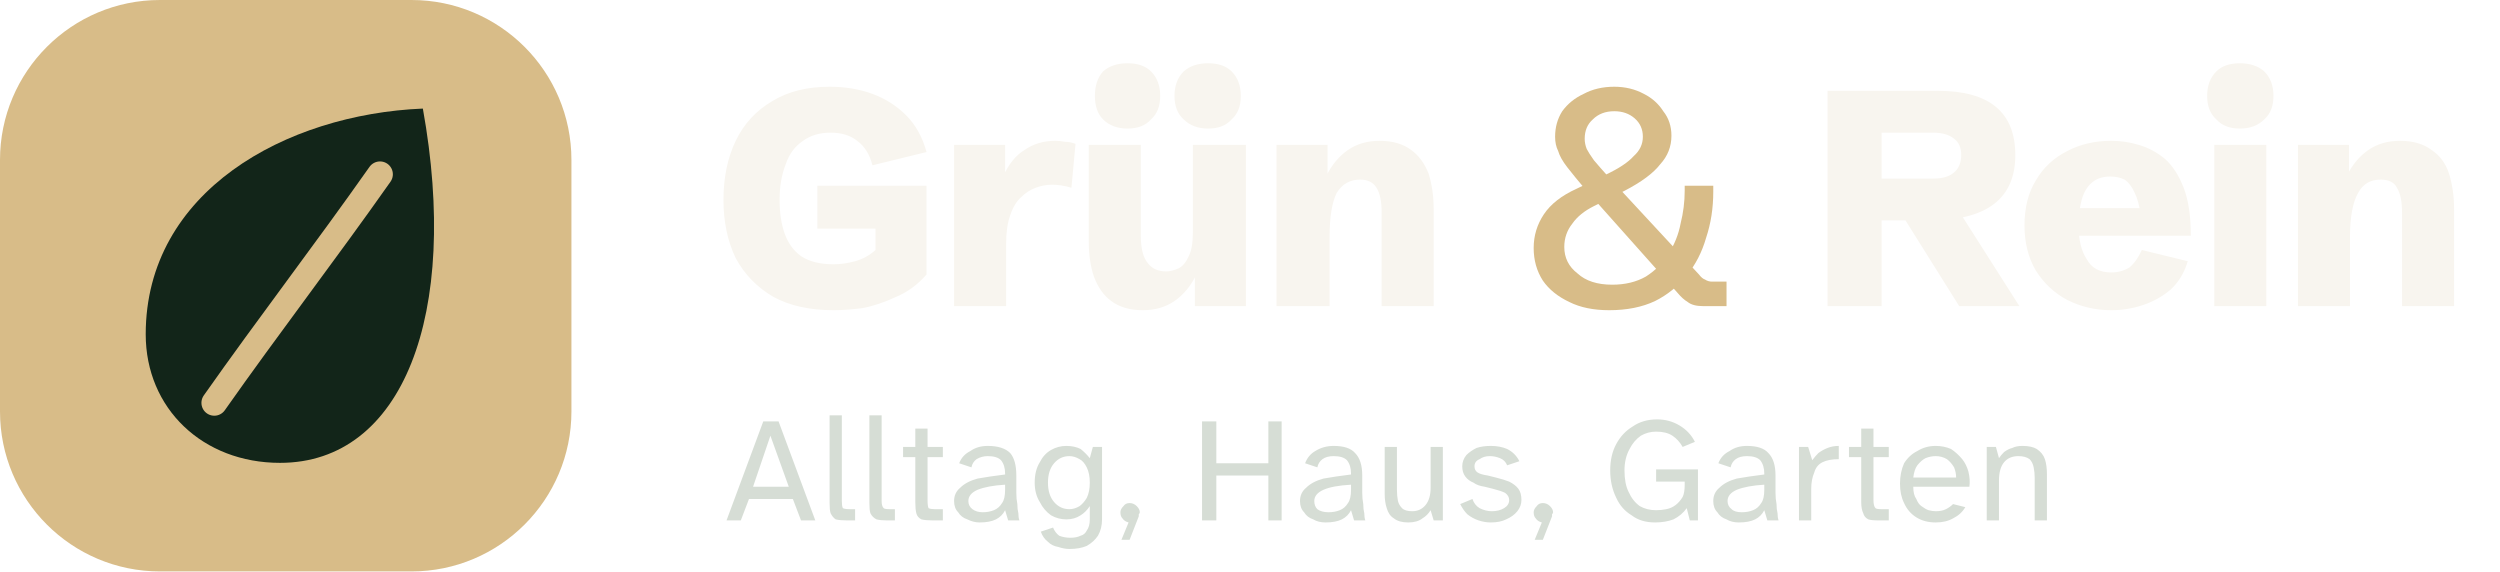
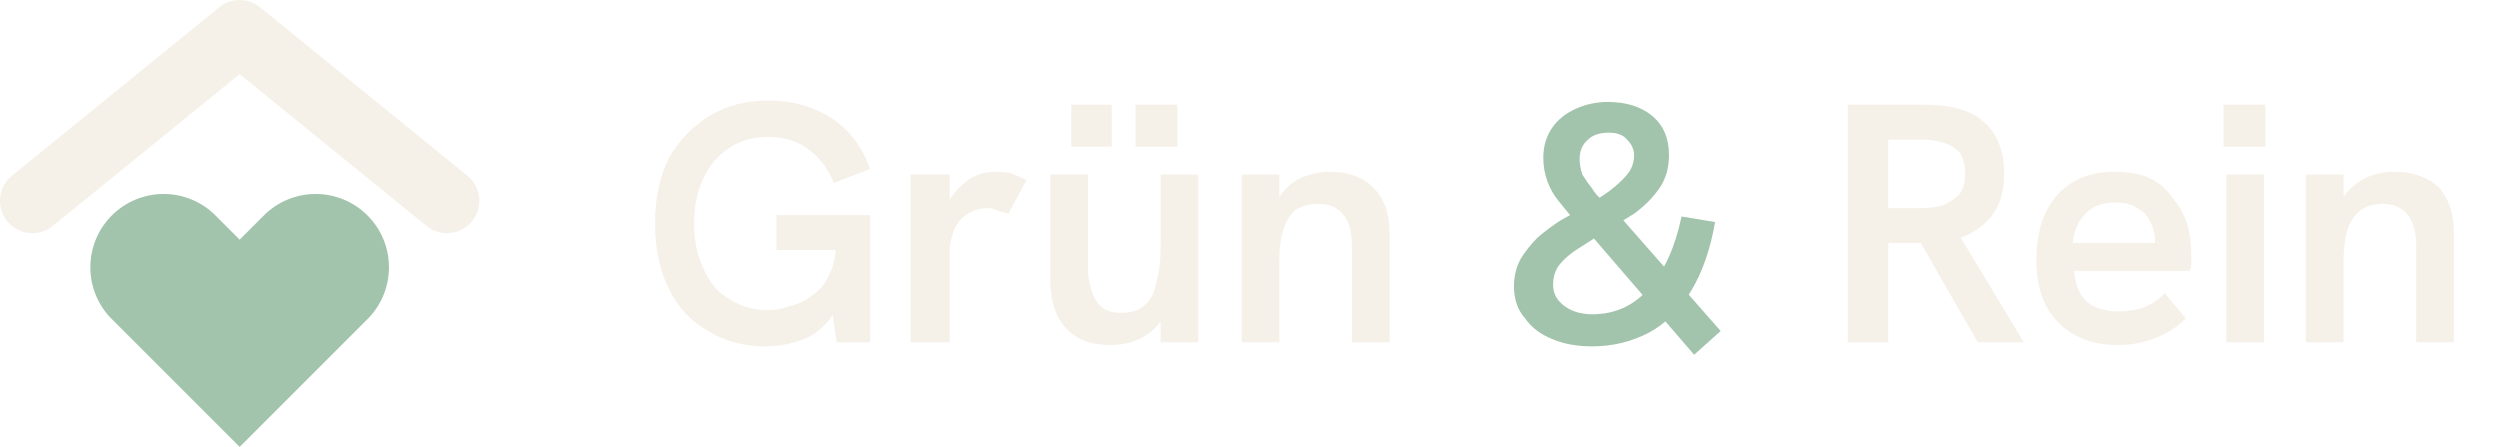
- <svg xmlns="http://www.w3.org/2000/svg" viewBox="0 0 245 56" width="245" height="56" role="img" aria-labelledby="t">
-   <g transform="translate(0 0) scale(0.56)">
-     <rect width="100" height="100" rx="28" fill="#D8BC88" />
-     <path d="M74 19C50 20 25.5 33.5 25.5 58.5 25.5 71.5 35.5 81 49 81 70.5 81 80.5 55 74 19Z" fill="#122519" />
-     <path d="M37.5 70.5C47 57 57 44 66.5 30.5" fill="none" stroke="#D8BC88" stroke-width="4.5" stroke-linecap="round" />
+ <svg xmlns="http://www.w3.org/2000/svg" viewBox="0 0 179 32" width="179" height="32" role="img" aria-labelledby="t">
+   <g transform="translate(-5.1 -5.1) scale(0.9275)">
+     <path d="M8 21L24 8L40 21" fill="none" stroke="#F6F1E8" stroke-width="5" stroke-linecap="round" stroke-linejoin="round" />
+     <path d="M24 40L14 30A5.66 5.66 0 0 1 22 22L24 24L26 22A5.66 5.66 0 0 1 34 30Z" fill="#A3C4AC" />
  </g>
-   <path fill="#F8F5EF" d="M81.7 30.4Q78.2 30.4 75.8 29.1Q73.4 27.7 72.1 25.3Q70.9 22.8 70.9 19.6Q70.9 16.3 72.1 13.8Q73.3 11.3 75.7 9.9Q78 8.5 81.3 8.5Q83.6 8.5 85.5 9.2Q87.4 9.9 88.8 11.3Q90.2 12.7 90.8 14.9L85.5 16.2Q85.1 14.6 84 13.8Q83 13 81.4 13Q79.8 13 78.7 13.8Q77.5 14.6 77 16.1Q76.4 17.6 76.4 19.6Q76.4 21.5 76.9 22.9Q77.4 24.3 78.5 25.1Q79.7 25.9 81.7 25.9Q82.7 25.9 83.8 25.6Q84.9 25.3 85.8 24.5L85.8 21.2L87.8 22.4L80.1 22.4L80.1 18.2L90.8 18.2L90.8 26.9Q89.5 28.4 87.8 29.1Q86.1 29.9 84.5 30.2Q82.9 30.4 81.7 30.4ZM93.5 30L93.5 14.2L98.5 14.2L98.5 17.8L98.3 17.3Q99.1 15.5 100.4 14.7Q101.7 13.8 103.4 13.8Q103.9 13.8 104.4 13.9Q104.9 13.9 105.4 14.1L105 18.4Q104 18.1 103.1 18.1Q102.3 18.1 101.5 18.4Q100.7 18.7 100.1 19.3Q99.4 19.9 99 21.1Q98.6 22.2 98.6 23.9L98.6 30ZM112 30.4Q110.1 30.4 108.9 29.5Q107.8 28.7 107.2 27.1Q106.7 25.6 106.7 23.7L106.7 14.2L111.8 14.2L111.8 23.1Q111.8 25 112.5 25.8Q113.1 26.6 114.3 26.6Q114.8 26.6 115.5 26.3Q116.1 26 116.5 25.1Q116.9 24.3 116.9 22.8L116.9 14.2L122.1 14.2L122.1 30L117.1 30L117.1 26.3L117.2 27Q116.4 28.6 115.1 29.5Q113.8 30.4 112 30.4ZM110.5 12.6Q109 12.6 108.1 11.7Q107.3 10.9 107.3 9.4Q107.3 7.9 108.1 7Q109 6.2 110.5 6.2Q112 6.2 112.8 7Q113.7 7.9 113.7 9.4Q113.7 10.9 112.8 11.7Q112 12.6 110.5 12.6ZM118.4 12.6Q116.9 12.6 116 11.7Q115.1 10.9 115.1 9.4Q115.1 7.9 116 7Q116.9 6.2 118.4 6.2Q119.9 6.2 120.7 7Q121.6 7.9 121.6 9.4Q121.6 10.9 120.7 11.7Q119.9 12.6 118.4 12.6ZM125.1 30L125.1 14.2L130.1 14.2L130.1 17.9L130 17.2Q130.8 15.6 132.1 14.7Q133.4 13.8 135.2 13.8Q137.1 13.8 138.3 14.7Q139.4 15.5 140 17Q140.5 18.6 140.5 20.5L140.5 30L135.4 30L135.4 20.8Q135.4 19.2 134.9 18.4Q134.4 17.6 133.3 17.6Q131.8 17.6 131 18.9Q130.3 20.3 130.3 23.2L130.3 30ZM179.1 30L179.1 8.9L189.9 8.9Q197.5 8.9 197.5 15.2Q197.5 21.6 189.1 21.6L184.4 21.6L184.4 30ZM192 30L185.8 20.1L191.6 20.1L197.9 30ZM184.4 17.5L189.5 17.5Q190.8 17.5 191.5 16.9Q192.2 16.3 192.2 15.2Q192.2 14.1 191.5 13.6Q190.8 13 189.4 13L184.4 13ZM206.9 30.4Q204.6 30.4 202.6 29.4Q200.7 28.4 199.5 26.5Q198.4 24.6 198.4 22.1Q198.4 19.5 199.5 17.7Q200.6 15.8 202.6 14.8Q204.5 13.8 206.9 13.8Q208.3 13.8 209.6 14.2Q211 14.6 212.2 15.6Q213.3 16.6 214 18.4Q214.7 20.2 214.7 23.1L201.7 23.1L201.7 20.4L210.1 20.4L209.8 21.1Q209.6 19.7 209.2 18.9Q208.8 18 208.2 17.6Q207.6 17.3 206.8 17.3Q205.7 17.3 205 17.9Q204.3 18.5 204 19.6Q203.7 20.7 203.7 22.1Q203.7 24.2 204.5 25.4Q205.2 26.7 206.9 26.7Q207.9 26.7 208.7 26.2Q209.4 25.6 209.9 24.5L214.4 25.6Q213.9 27.3 212.7 28.4Q211.5 29.4 210 29.9Q208.5 30.4 206.9 30.4ZM217 30L217 14.2L222.1 14.2L222.1 30ZM219.5 12.6Q218 12.6 217.2 11.7Q216.3 10.9 216.3 9.4Q216.3 7.9 217.2 7Q218 6.2 219.5 6.2Q221 6.2 221.9 7Q222.8 7.9 222.8 9.4Q222.8 10.9 221.9 11.7Q221 12.6 219.5 12.6ZM225.2 30L225.2 14.2L230.2 14.2L230.2 17.9L230 17.2Q230.8 15.6 232.1 14.7Q233.4 13.8 235.2 13.8Q237.1 13.8 238.3 14.7Q239.5 15.5 240 17Q240.5 18.6 240.5 20.5L240.5 30L235.4 30L235.4 20.8Q235.4 19.2 234.9 18.4Q234.5 17.6 233.3 17.6Q231.8 17.6 231.1 18.9Q230.3 20.3 230.3 23.2L230.3 30Z" />
-   <path fill="#D8BC88" d="M157.7 30.4Q155.4 30.4 153.8 29.6Q152.1 28.8 151.2 27.5Q150.3 26.1 150.3 24.3Q150.3 22.5 151.3 21Q152.3 19.5 154.5 18.5L157.4 17.1Q159.3 16.2 160.1 15.3Q161 14.5 161 13.4Q161 12.3 160.2 11.6Q159.4 10.9 158.2 10.9Q156.9 10.9 156.1 11.7Q155.3 12.4 155.3 13.6Q155.3 14.1 155.5 14.6Q155.7 15 156.2 15.7Q156.7 16.3 157.6 17.3L166.5 26.9Q166.8 27.3 167.1 27.4Q167.4 27.6 167.8 27.6L169.2 27.6L169.2 30L166.9 30Q165.9 30 165.4 29.6Q164.9 29.3 164.4 28.7L155.4 18.6Q154.3 17.3 153.6 16.4Q152.9 15.5 152.7 14.8Q152.4 14.2 152.4 13.4Q152.4 12 153.1 10.9Q153.9 9.8 155.2 9.2Q156.5 8.5 158.2 8.5Q159.8 8.5 161.1 9.2Q162.3 9.8 163 10.9Q163.8 11.9 163.8 13.3Q163.8 14.9 162.7 16.1Q161.7 17.4 159.2 18.7L156.2 20.2Q154.8 20.9 154.1 21.9Q153.3 22.9 153.3 24.2Q153.3 25.8 154.6 26.8Q155.8 27.9 158 27.9Q159.9 27.9 161.3 27.1Q162.7 26.2 163.5 24.9Q164.4 23.5 164.7 21.9Q165.1 20.3 165.1 18.7L165.1 18.2L167.9 18.2L167.9 18.8Q167.9 21.2 167.2 23.3Q166.6 25.4 165.3 27Q164 28.6 162.2 29.5Q160.3 30.4 157.7 30.4Z" />
-   <path fill="#D6DDD5" d="M71.2 51L74.8 41.3L76.3 41.3L79.9 51L78.5 51L77.7 48.9L73.4 48.9L72.6 51ZM73.8 47.7L77.3 47.7L75.5 42.7ZM83 51Q82.3 51 81.9 50.9Q81.6 50.7 81.4 50.3Q81.3 50 81.3 49.3L81.3 40.7L82.5 40.7L82.5 49.1Q82.5 49.6 82.6 49.8Q82.8 49.9 83.3 49.9L83.8 49.9L83.8 51ZM86.9 51Q86.3 51 85.9 50.9Q85.5 50.7 85.3 50.3Q85.2 50 85.2 49.3L85.2 40.7L86.4 40.7L86.4 49.1Q86.4 49.6 86.6 49.8Q86.7 49.9 87.2 49.9L87.7 49.9L87.7 51ZM91.4 51Q90.7 51 90.3 50.9Q89.9 50.7 89.8 50.3Q89.7 49.9 89.7 49.2L89.7 44.8L88.5 44.8L88.5 43.8L89.7 43.8L89.7 42L90.9 42L90.9 43.8L92.4 43.8L92.4 44.8L90.9 44.8L90.9 49Q90.9 49.6 91 49.8Q91.2 49.9 91.6 49.9L92.4 49.9L92.4 51ZM96 51.2Q95.4 51.2 94.8 50.9Q94.2 50.7 93.9 50.2Q93.5 49.8 93.5 49.1Q93.5 48.3 94.1 47.8Q94.7 47.2 95.8 46.9Q96.9 46.7 98.5 46.5L98.5 46.4Q98.5 45.6 98.1 45.1Q97.7 44.7 96.8 44.7Q96.2 44.7 95.7 45Q95.3 45.3 95.2 45.8L94 45.4Q94.3 44.6 95.1 44.2Q95.8 43.7 96.8 43.7Q98.3 43.7 99 44.4Q99.6 45.1 99.6 46.6L99.6 48.3Q99.6 48.9 99.7 49.4Q99.7 49.9 99.8 50.3Q99.8 50.7 99.9 51L98.8 51L98.5 50Q98.2 50.6 97.6 50.9Q97 51.2 96 51.2ZM96.3 50.2Q96.9 50.2 97.4 50Q97.9 49.8 98.2 49.3Q98.5 48.9 98.5 48L98.5 47.5Q96.8 47.6 95.8 48Q94.9 48.4 94.9 49.1Q94.9 49.6 95.3 49.9Q95.7 50.2 96.3 50.2ZM104.8 53.8Q104.3 53.8 103.7 53.6Q103.1 53.5 102.7 53.1Q102.2 52.7 102 52.1L103.2 51.7Q103.4 52.2 103.8 52.5Q104.3 52.7 104.9 52.7Q105.5 52.7 105.9 52.5Q106.3 52.4 106.5 52Q106.8 51.6 106.8 50.9L106.8 49.6Q106.4 50.2 105.9 50.5Q105.3 50.9 104.5 50.9Q103.7 50.9 103 50.5Q102.3 50 101.9 49.2Q101.4 48.4 101.4 47.3Q101.4 46.1 101.9 45.3Q102.3 44.5 103 44.1Q103.7 43.7 104.5 43.7Q105.3 43.7 105.9 44Q106.4 44.4 106.8 44.9L107.1 43.8L108 43.8L108 50.9Q108 51.8 107.6 52.5Q107.2 53.1 106.5 53.5Q105.8 53.8 104.8 53.8ZM104.8 49.9Q105.3 49.9 105.8 49.6Q106.2 49.3 106.5 48.8Q106.8 48.2 106.8 47.3Q106.8 46.4 106.5 45.8Q106.2 45.2 105.8 45Q105.3 44.7 104.8 44.7Q103.9 44.7 103.3 45.4Q102.7 46.1 102.7 47.3Q102.7 48.5 103.3 49.2Q103.9 49.9 104.8 49.9ZM109.9 52.9L110.6 51.2Q110.2 51.1 110 50.8Q109.8 50.6 109.8 50.2Q109.8 49.9 110.1 49.6Q110.3 49.3 110.7 49.3Q111.1 49.3 111.4 49.6Q111.7 49.9 111.7 50.2Q111.7 50.3 111.6 50.4Q111.6 50.6 111.6 50.6L110.7 52.9ZM117.8 51L117.8 41.3L119.2 41.3L119.2 45.4L124.3 45.4L124.3 41.3L125.6 41.3L125.6 51L124.3 51L124.3 46.6L119.2 46.6L119.2 51ZM129.9 51.2Q129.2 51.2 128.7 50.9Q128.1 50.7 127.8 50.2Q127.4 49.8 127.4 49.1Q127.4 48.3 128 47.8Q128.6 47.2 129.7 46.9Q130.8 46.7 132.4 46.5L132.4 46.4Q132.4 45.6 132 45.1Q131.6 44.7 130.7 44.7Q130 44.7 129.6 45Q129.2 45.3 129.1 45.8L127.9 45.4Q128.2 44.6 128.9 44.2Q129.7 43.7 130.7 43.7Q132.2 43.7 132.8 44.4Q133.5 45.1 133.5 46.6L133.5 48.3Q133.5 48.9 133.6 49.4Q133.6 49.9 133.7 50.3Q133.7 50.7 133.8 51L132.7 51L132.4 50Q132.1 50.6 131.5 50.9Q130.9 51.2 129.9 51.2ZM130.2 50.2Q130.8 50.2 131.3 50Q131.8 49.8 132.1 49.3Q132.4 48.9 132.4 48L132.4 47.5Q130.6 47.6 129.7 48Q128.8 48.4 128.8 49.1Q128.8 49.6 129.1 49.9Q129.5 50.2 130.2 50.2ZM138 51.2Q137.1 51.2 136.6 50.8Q136.1 50.5 135.9 49.8Q135.7 49.2 135.7 48.4L135.7 43.8L136.9 43.8L136.9 48Q136.9 48.6 137 49.1Q137.1 49.5 137.4 49.8Q137.7 50.1 138.4 50.1Q139.2 50.1 139.7 49.5Q140.2 48.9 140.2 47.8L140.2 43.8L141.4 43.8L141.4 51L140.5 51L140.2 50Q139.9 50.5 139.4 50.8Q138.9 51.2 138 51.2ZM146.1 51.2Q145.5 51.2 144.9 51Q144.3 50.8 143.8 50.4Q143.4 50 143.1 49.4L144.3 48.9Q144.5 49.5 145 49.8Q145.6 50.1 146.2 50.1Q146.9 50.1 147.4 49.8Q147.9 49.5 147.9 49Q147.9 48.6 147.5 48.3Q147.1 48.1 146.3 47.9L145.5 47.7Q144.8 47.6 144.4 47.3Q143.9 47.1 143.6 46.7Q143.3 46.3 143.3 45.7Q143.3 45.1 143.7 44.6Q144.1 44.2 144.7 43.9Q145.3 43.7 146.1 43.7Q147 43.7 147.7 44Q148.5 44.4 148.9 45.2L147.7 45.6Q147.5 45.1 147 44.9Q146.5 44.7 146 44.7Q145.4 44.7 145 45Q144.5 45.2 144.5 45.7Q144.5 46.1 144.8 46.3Q145.1 46.5 145.8 46.6L146.6 46.8Q147.4 47 147.9 47.2Q148.5 47.5 148.8 47.9Q149.1 48.3 149.1 49Q149.1 49.6 148.7 50.1Q148.3 50.6 147.6 50.9Q147 51.2 146.1 51.2ZM150.4 52.9L151.1 51.2Q150.7 51.1 150.5 50.8Q150.3 50.6 150.3 50.2Q150.3 49.9 150.6 49.6Q150.8 49.3 151.2 49.3Q151.6 49.3 151.9 49.6Q152.2 49.9 152.2 50.2Q152.2 50.3 152.1 50.4Q152.1 50.6 152.1 50.6L151.2 52.9ZM162.2 51.2Q160.8 51.2 159.9 50.5Q158.9 49.9 158.4 48.8Q157.8 47.6 157.8 46.1Q157.8 44.6 158.4 43.5Q159 42.4 160 41.8Q161 41.1 162.4 41.1Q163.6 41.1 164.6 41.7Q165.6 42.3 166.1 43.3L164.9 43.8Q164.5 43.1 163.9 42.7Q163.3 42.3 162.3 42.3Q161.5 42.3 160.8 42.7Q160.1 43.2 159.7 44Q159.2 44.9 159.2 46.1Q159.2 47.4 159.6 48.2Q160 49.1 160.7 49.6Q161.4 50 162.3 50Q162.8 50 163.3 49.9Q163.8 49.8 164.2 49.5Q164.6 49.2 164.9 48.7Q165.1 48.3 165.1 47.5L165.1 47.2L162.3 47.2L162.3 46L166.4 46L166.4 51L165.6 51L165.3 49.8Q164.8 50.5 164 50.9Q163.2 51.2 162.2 51.2ZM170.4 51.2Q169.7 51.2 169.2 50.9Q168.6 50.7 168.3 50.2Q167.9 49.8 167.9 49.1Q167.9 48.3 168.5 47.8Q169.1 47.2 170.2 46.9Q171.3 46.7 172.9 46.5L172.9 46.4Q172.9 45.6 172.5 45.1Q172.1 44.7 171.2 44.7Q170.5 44.7 170.1 45Q169.7 45.3 169.6 45.8L168.4 45.4Q168.7 44.6 169.5 44.2Q170.2 43.7 171.2 43.7Q172.7 43.7 173.3 44.4Q174 45.1 174 46.6L174 48.3Q174 48.9 174.1 49.4Q174.1 49.9 174.2 50.3Q174.2 50.7 174.3 51L173.2 51L172.9 50Q172.6 50.6 172 50.9Q171.4 51.2 170.4 51.2ZM170.7 50.2Q171.3 50.2 171.8 50Q172.3 49.8 172.6 49.3Q172.9 48.9 172.9 48L172.9 47.5Q171.2 47.6 170.2 48Q169.3 48.4 169.3 49.1Q169.3 49.6 169.7 49.9Q170 50.2 170.7 50.2ZM176.3 51L176.3 43.8L177.2 43.8L177.6 45.1Q177.9 44.7 178.2 44.4Q178.6 44.1 179.1 43.9Q179.6 43.7 180.2 43.7L180.2 45Q179.2 45 178.6 45.3Q178 45.6 177.8 46.3Q177.5 47 177.5 47.9L177.5 51ZM184.1 51Q183.4 51 183.1 50.9Q182.7 50.7 182.6 50.3Q182.4 49.9 182.4 49.2L182.4 44.8L181.2 44.8L181.2 43.8L182.4 43.8L182.4 42L183.6 42L183.6 43.8L185.1 43.8L185.1 44.8L183.6 44.8L183.6 49Q183.6 49.6 183.8 49.8Q183.9 49.9 184.4 49.9L185.1 49.9L185.1 51ZM189.7 51.2Q188.6 51.2 187.8 50.7Q187 50.2 186.6 49.3Q186.2 48.5 186.2 47.4Q186.2 46.3 186.6 45.4Q187.1 44.6 187.9 44.2Q188.7 43.7 189.7 43.7Q190.5 43.7 191.2 44Q191.8 44.4 192.3 45Q192.7 45.5 192.9 46.2Q193.1 47 193 47.7L187.5 47.7Q187.5 48.5 187.8 48.9Q188 49.4 188.3 49.6Q188.7 49.9 189 50Q189.4 50.1 189.7 50.1Q190.3 50.1 190.7 49.9Q191.1 49.7 191.4 49.4L192.6 49.7Q192.2 50.4 191.4 50.8Q190.7 51.2 189.7 51.2ZM187.5 46.8L191.7 46.8Q191.7 46.3 191.5 45.8Q191.2 45.3 190.8 45Q190.3 44.7 189.7 44.7Q189.2 44.7 188.7 44.9Q188.3 45.1 187.9 45.6Q187.6 46 187.5 46.8ZM194.7 51L194.7 43.8L195.6 43.8L195.9 44.9Q196.1 44.6 196.4 44.3Q196.8 44 197.2 43.9Q197.6 43.7 198.2 43.7Q199.1 43.7 199.6 44Q200.2 44.4 200.4 45Q200.6 45.6 200.6 46.5L200.6 51L199.4 51L199.4 46.8Q199.4 46.3 199.3 45.8Q199.2 45.3 198.9 45Q198.5 44.7 197.8 44.7Q196.9 44.7 196.4 45.3Q195.9 45.9 195.9 47.1L195.9 51Z" />
+   <path fill="#F6F1E8" d="M54.8 24.8Q52.5 24.8 50.7 23.7Q48.9 22.7 47.9 20.7Q46.9 18.7 46.9 16Q46.9 13.3 47.9 11.3Q49 9.4 50.8 8.3Q52.6 7.2 55 7.2Q57.6 7.2 59.6 8.5Q61.5 9.8 62.3 12.1L59.7 13.1Q59.1 11.6 57.9 10.7Q56.7 9.8 55 9.8Q53.4 9.8 52.2 10.6Q51 11.4 50.4 12.7Q49.7 14.1 49.7 16Q49.7 17.9 50.4 19.3Q51 20.7 52.2 21.4Q53.4 22.2 55 22.2Q55.8 22.2 56.6 21.9Q57.5 21.7 58.2 21.1Q59 20.6 59.4 19.6Q59.9 18.6 59.9 17L59.9 15.9L60.5 17.9L55.6 17.9L55.6 15.4L62.3 15.4L62.3 24.5L59.9 24.5L59.5 21.6L60 21.9Q59.5 22.9 58.7 23.6Q58 24.2 56.9 24.5Q55.9 24.8 54.8 24.8ZM65.2 24.5L65.2 12.5L68 12.5L68 15.7L67.5 15.8Q67.6 14.7 68.2 14Q68.8 13.2 69.6 12.7Q70.4 12.3 71.3 12.3Q71.9 12.3 72.4 12.4Q72.9 12.6 73.5 12.9L72.2 15.3Q71.9 15.2 71.5 15.1Q71.1 14.9 70.7 14.9Q70.2 14.9 69.7 15.1Q69.2 15.3 68.8 15.7Q68.4 16.1 68.2 16.8Q68.1 17.1 68 17.7Q68 18.2 68 19.2L68 24.5ZM79.5 24.7Q78.1 24.7 77.2 24.2Q76.2 23.6 75.7 22.6Q75.2 21.5 75.2 20L75.2 12.5L77.9 12.5L77.9 19.3Q77.9 20.2 78.2 20.9Q78.4 21.6 78.9 22Q79.4 22.4 80.3 22.4Q81.4 22.4 82 21.8Q82.6 21.3 82.8 20.2Q83.1 19.1 83.1 17.7L83.1 12.5L85.8 12.5L85.8 24.5L83.1 24.5L83.1 21.9L83.6 22.1Q83 23.5 81.9 24.1Q80.9 24.7 79.5 24.7ZM81.3 10.5L81.3 7.5L84.3 7.5L84.3 10.5ZM76.7 10.5L76.7 7.5L79.6 7.5L79.6 10.5ZM88.9 24.5L88.9 12.5L91.6 12.5L91.6 15.1L91.1 15.3Q91.4 14.2 92 13.6Q92.6 12.9 93.5 12.6Q94.3 12.3 95.2 12.3Q97.2 12.3 98.3 13.4Q99.5 14.6 99.5 16.7L99.5 24.5L96.8 24.5L96.8 17.7Q96.8 16.1 96.2 15.4Q95.6 14.6 94.4 14.6Q93.5 14.6 92.8 15Q92.2 15.5 91.9 16.4Q91.6 17.3 91.6 18.7L91.6 24.5ZM132.3 24.5L132.3 7.5L137.8 7.5Q139.8 7.5 141.1 8.1Q142.3 8.7 142.9 9.8Q143.5 10.9 143.5 12.4Q143.5 14.7 142.2 15.9Q140.9 17.2 138.5 17.4Q138 17.4 137.4 17.4Q136.9 17.4 136.4 17.4L135.2 17.4L135.2 24.5ZM141.6 24.5L137.3 17L140.2 16.7L144.9 24.5ZM135.2 14.9L137.5 14.9Q138.4 14.9 139.1 14.7Q139.8 14.4 140.3 13.9Q140.7 13.4 140.7 12.4Q140.7 11.5 140.3 10.9Q139.8 10.4 139.1 10.2Q138.4 10 137.5 10L135.2 10ZM151.6 24.7Q150.1 24.7 149 24.2Q147.9 23.7 147.2 22.9Q146.4 22 146.1 20.9Q145.8 19.8 145.8 18.6Q145.8 17.4 146.1 16.2Q146.4 15.1 147.1 14.2Q147.8 13.3 148.9 12.8Q149.9 12.3 151.4 12.3Q152.8 12.3 153.8 12.7Q154.9 13.2 155.5 14.1Q156.2 14.9 156.6 16Q156.9 17 156.9 18.3Q156.9 18.4 156.9 18.7Q156.9 19.1 156.8 19.4L148.5 19.4Q148.6 20.8 149.4 21.6Q150.3 22.3 151.7 22.3Q152.7 22.3 153.5 22Q154.3 21.7 155 21L156.5 22.8Q155.8 23.5 155 23.9Q154.2 24.3 153.4 24.5Q152.6 24.7 151.6 24.7ZM154.2 18Q154.3 17.8 154.3 17.6Q154.3 17.4 154.3 17.2Q154.3 16.7 154.1 16.2Q153.9 15.7 153.6 15.3Q153.2 15 152.7 14.7Q152.1 14.5 151.4 14.5Q150.5 14.5 149.8 14.9Q149.2 15.3 148.8 16Q148.5 16.6 148.4 17.4L155.1 17.4ZM159.4 24.5L159.4 12.5L162.1 12.5L162.1 24.5ZM159.2 10.5L159.2 7.5L162.2 7.5L162.2 10.5ZM165.1 24.5L165.1 12.5L167.8 12.5L167.8 15.1L167.3 15.3Q167.6 14.2 168.2 13.6Q168.9 12.9 169.7 12.6Q170.5 12.3 171.4 12.3Q173.4 12.3 174.6 13.4Q175.7 14.6 175.7 16.7L175.7 24.5L173 24.5L173 17.7Q173 16.1 172.4 15.4Q171.8 14.6 170.6 14.6Q169.7 14.6 169.1 15Q168.4 15.5 168.1 16.4Q167.8 17.3 167.8 18.7L167.8 24.5Z" />
+   <path fill="#A3C4AC" d="M114 24.8Q112.4 24.8 111.2 24.3Q109.9 23.8 109.2 22.8Q108.4 21.9 108.4 20.5Q108.4 19.4 108.9 18.5Q109.4 17.7 110.1 17Q110.8 16.4 111.7 15.8Q112.6 15.3 113.5 14.8Q114.5 14.2 115.2 13.7Q116 13.1 116.5 12.5Q117 11.9 117 11.1Q117 10.5 116.5 10Q116.1 9.5 115.2 9.5Q114.2 9.5 113.7 10Q113.1 10.5 113.1 11.4Q113.1 11.9 113.3 12.5Q113.6 13 114 13.5Q114.3 14 114.7 14.3L112.5 15.5Q112.1 15 111.6 14.4Q111.1 13.8 110.8 13Q110.5 12.2 110.5 11.3Q110.5 10.1 111.1 9.2Q111.7 8.3 112.8 7.8Q113.9 7.3 115.1 7.3Q117.1 7.3 118.3 8.3Q119.5 9.3 119.5 11.1Q119.5 12.5 118.8 13.5Q118.1 14.5 117 15.3Q115.9 16 114.7 16.7Q113.8 17.3 113 17.8Q112.2 18.3 111.7 18.9Q111.2 19.5 111.2 20.4Q111.2 21.3 112 21.9Q112.8 22.5 114 22.5Q116.5 22.5 118.1 20.6Q119.7 18.8 120.4 15.5L122.8 15.9Q122.3 18.8 121.1 20.8Q119.9 22.8 118.1 23.8Q116.2 24.8 114 24.8ZM121.3 25.4L113.8 16.7L115.9 15.4L123.2 23.7Z" />
</svg>
